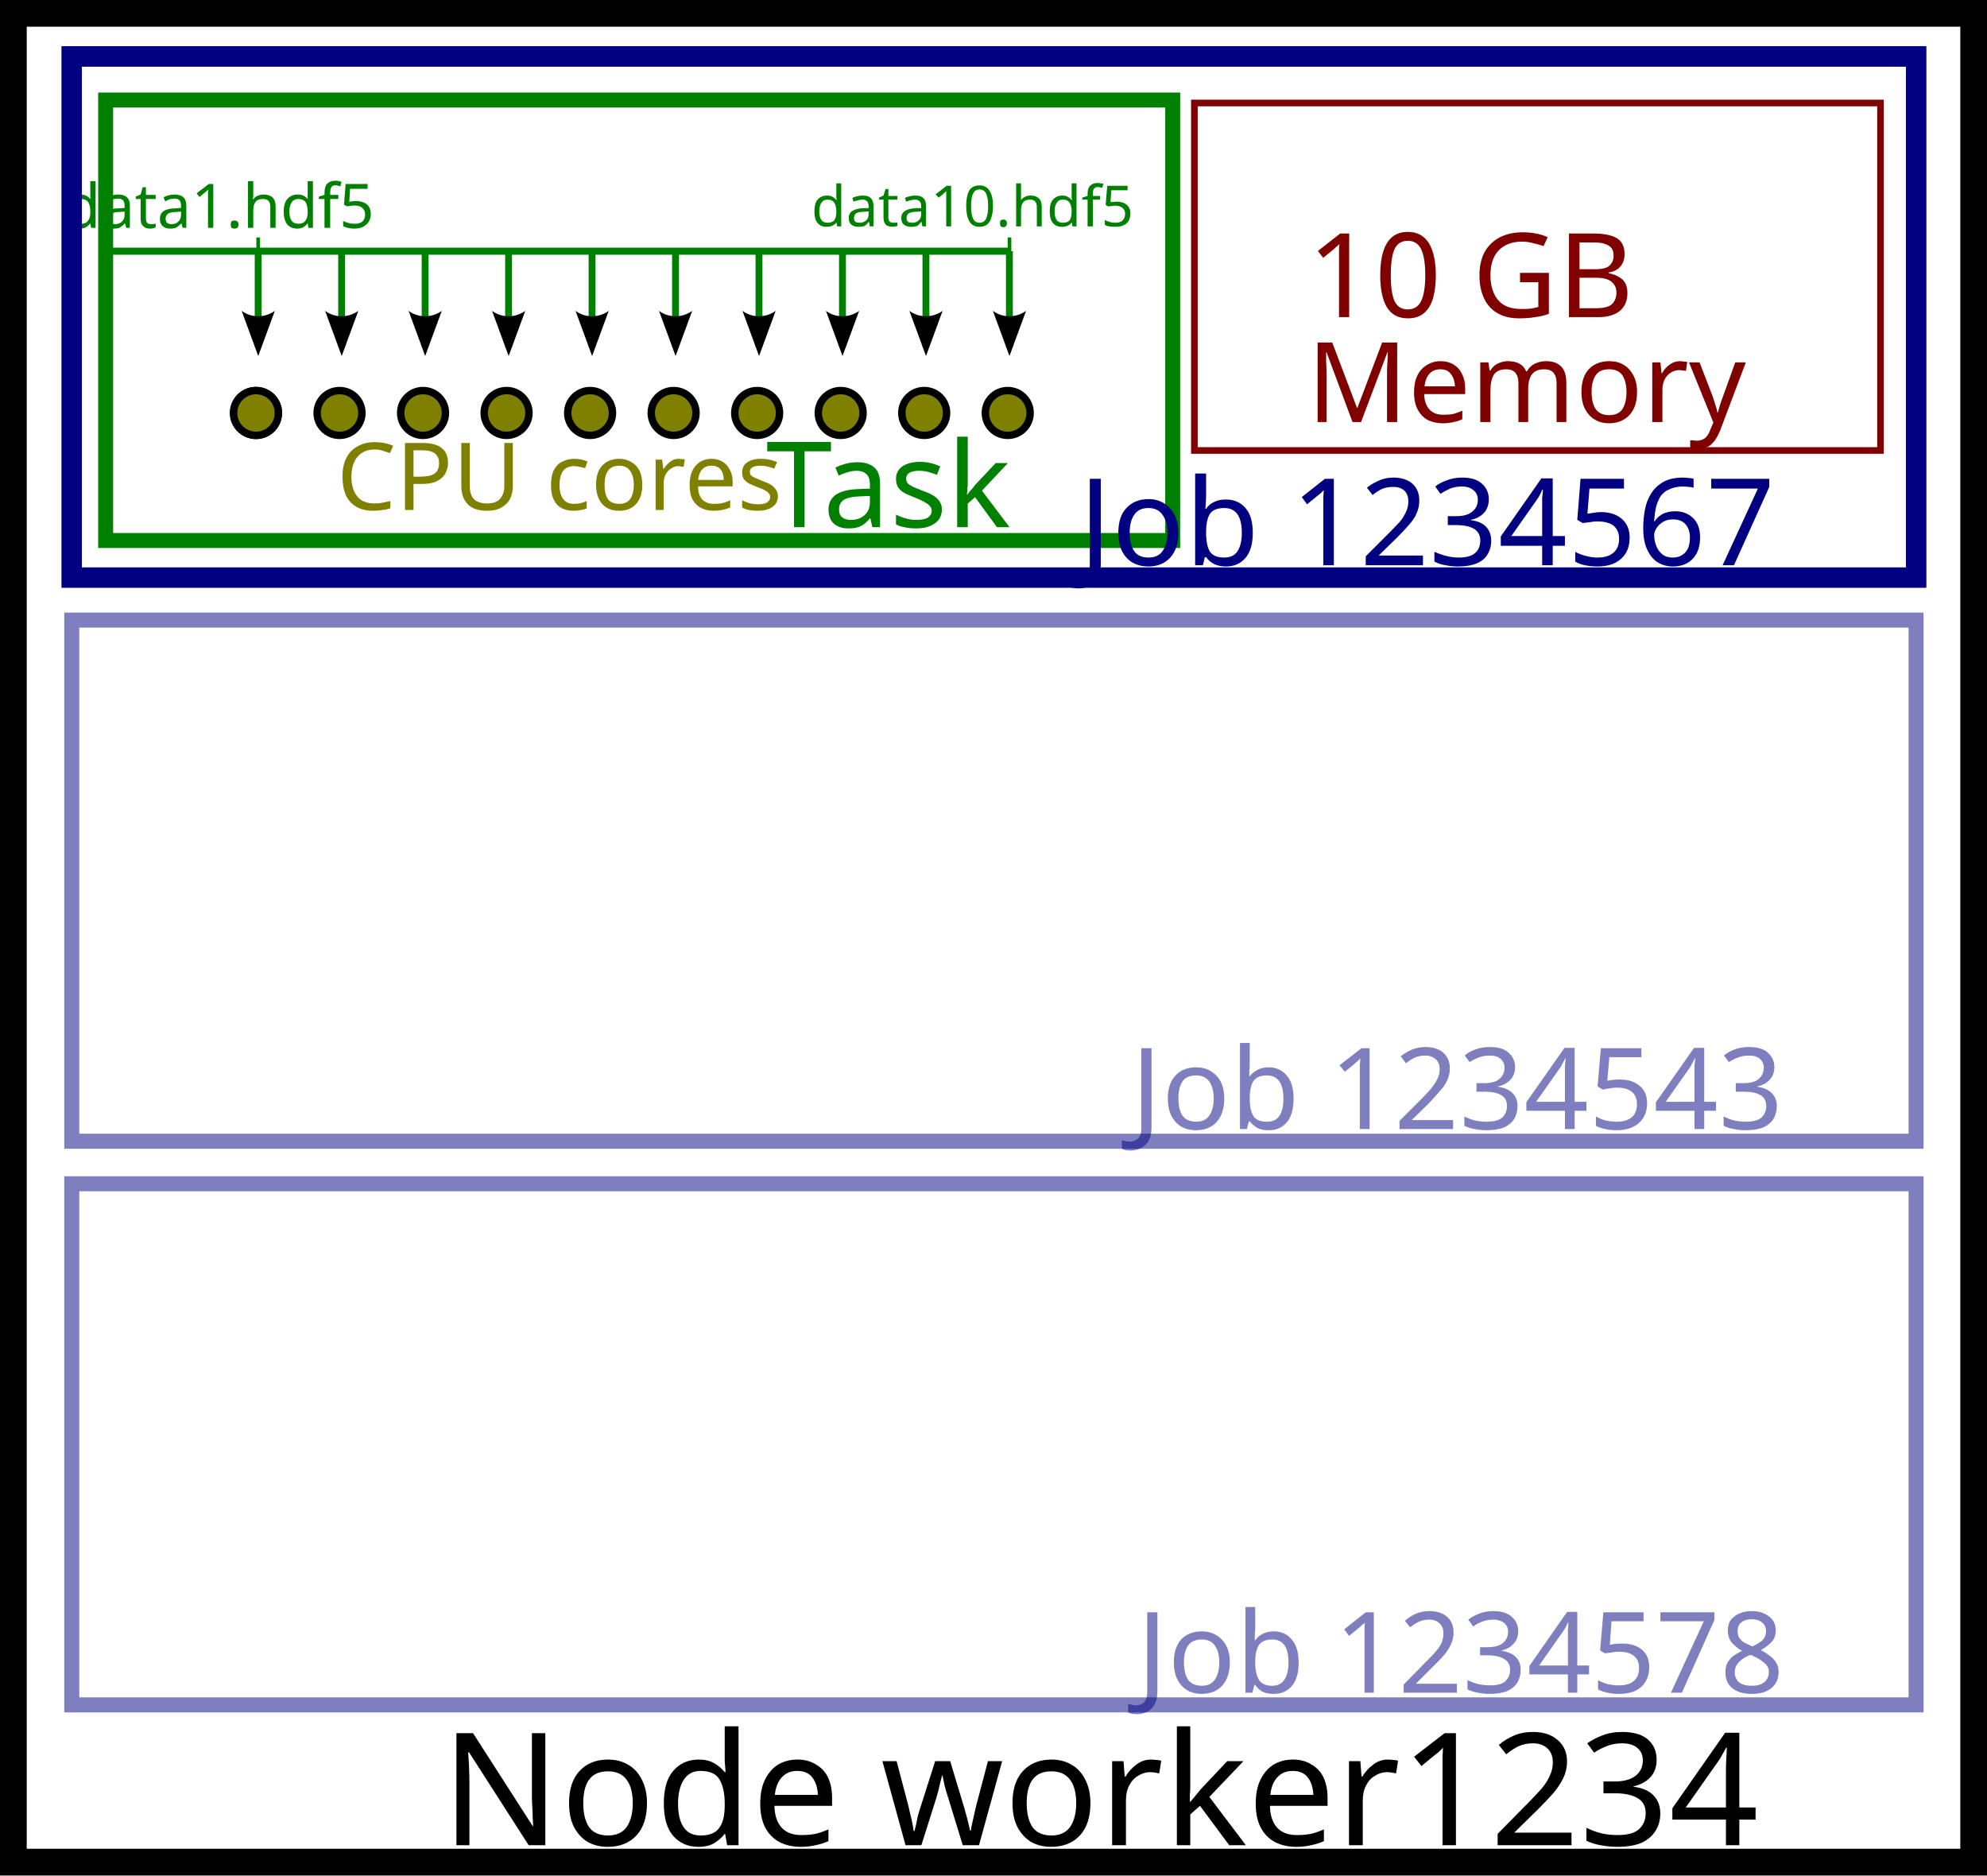
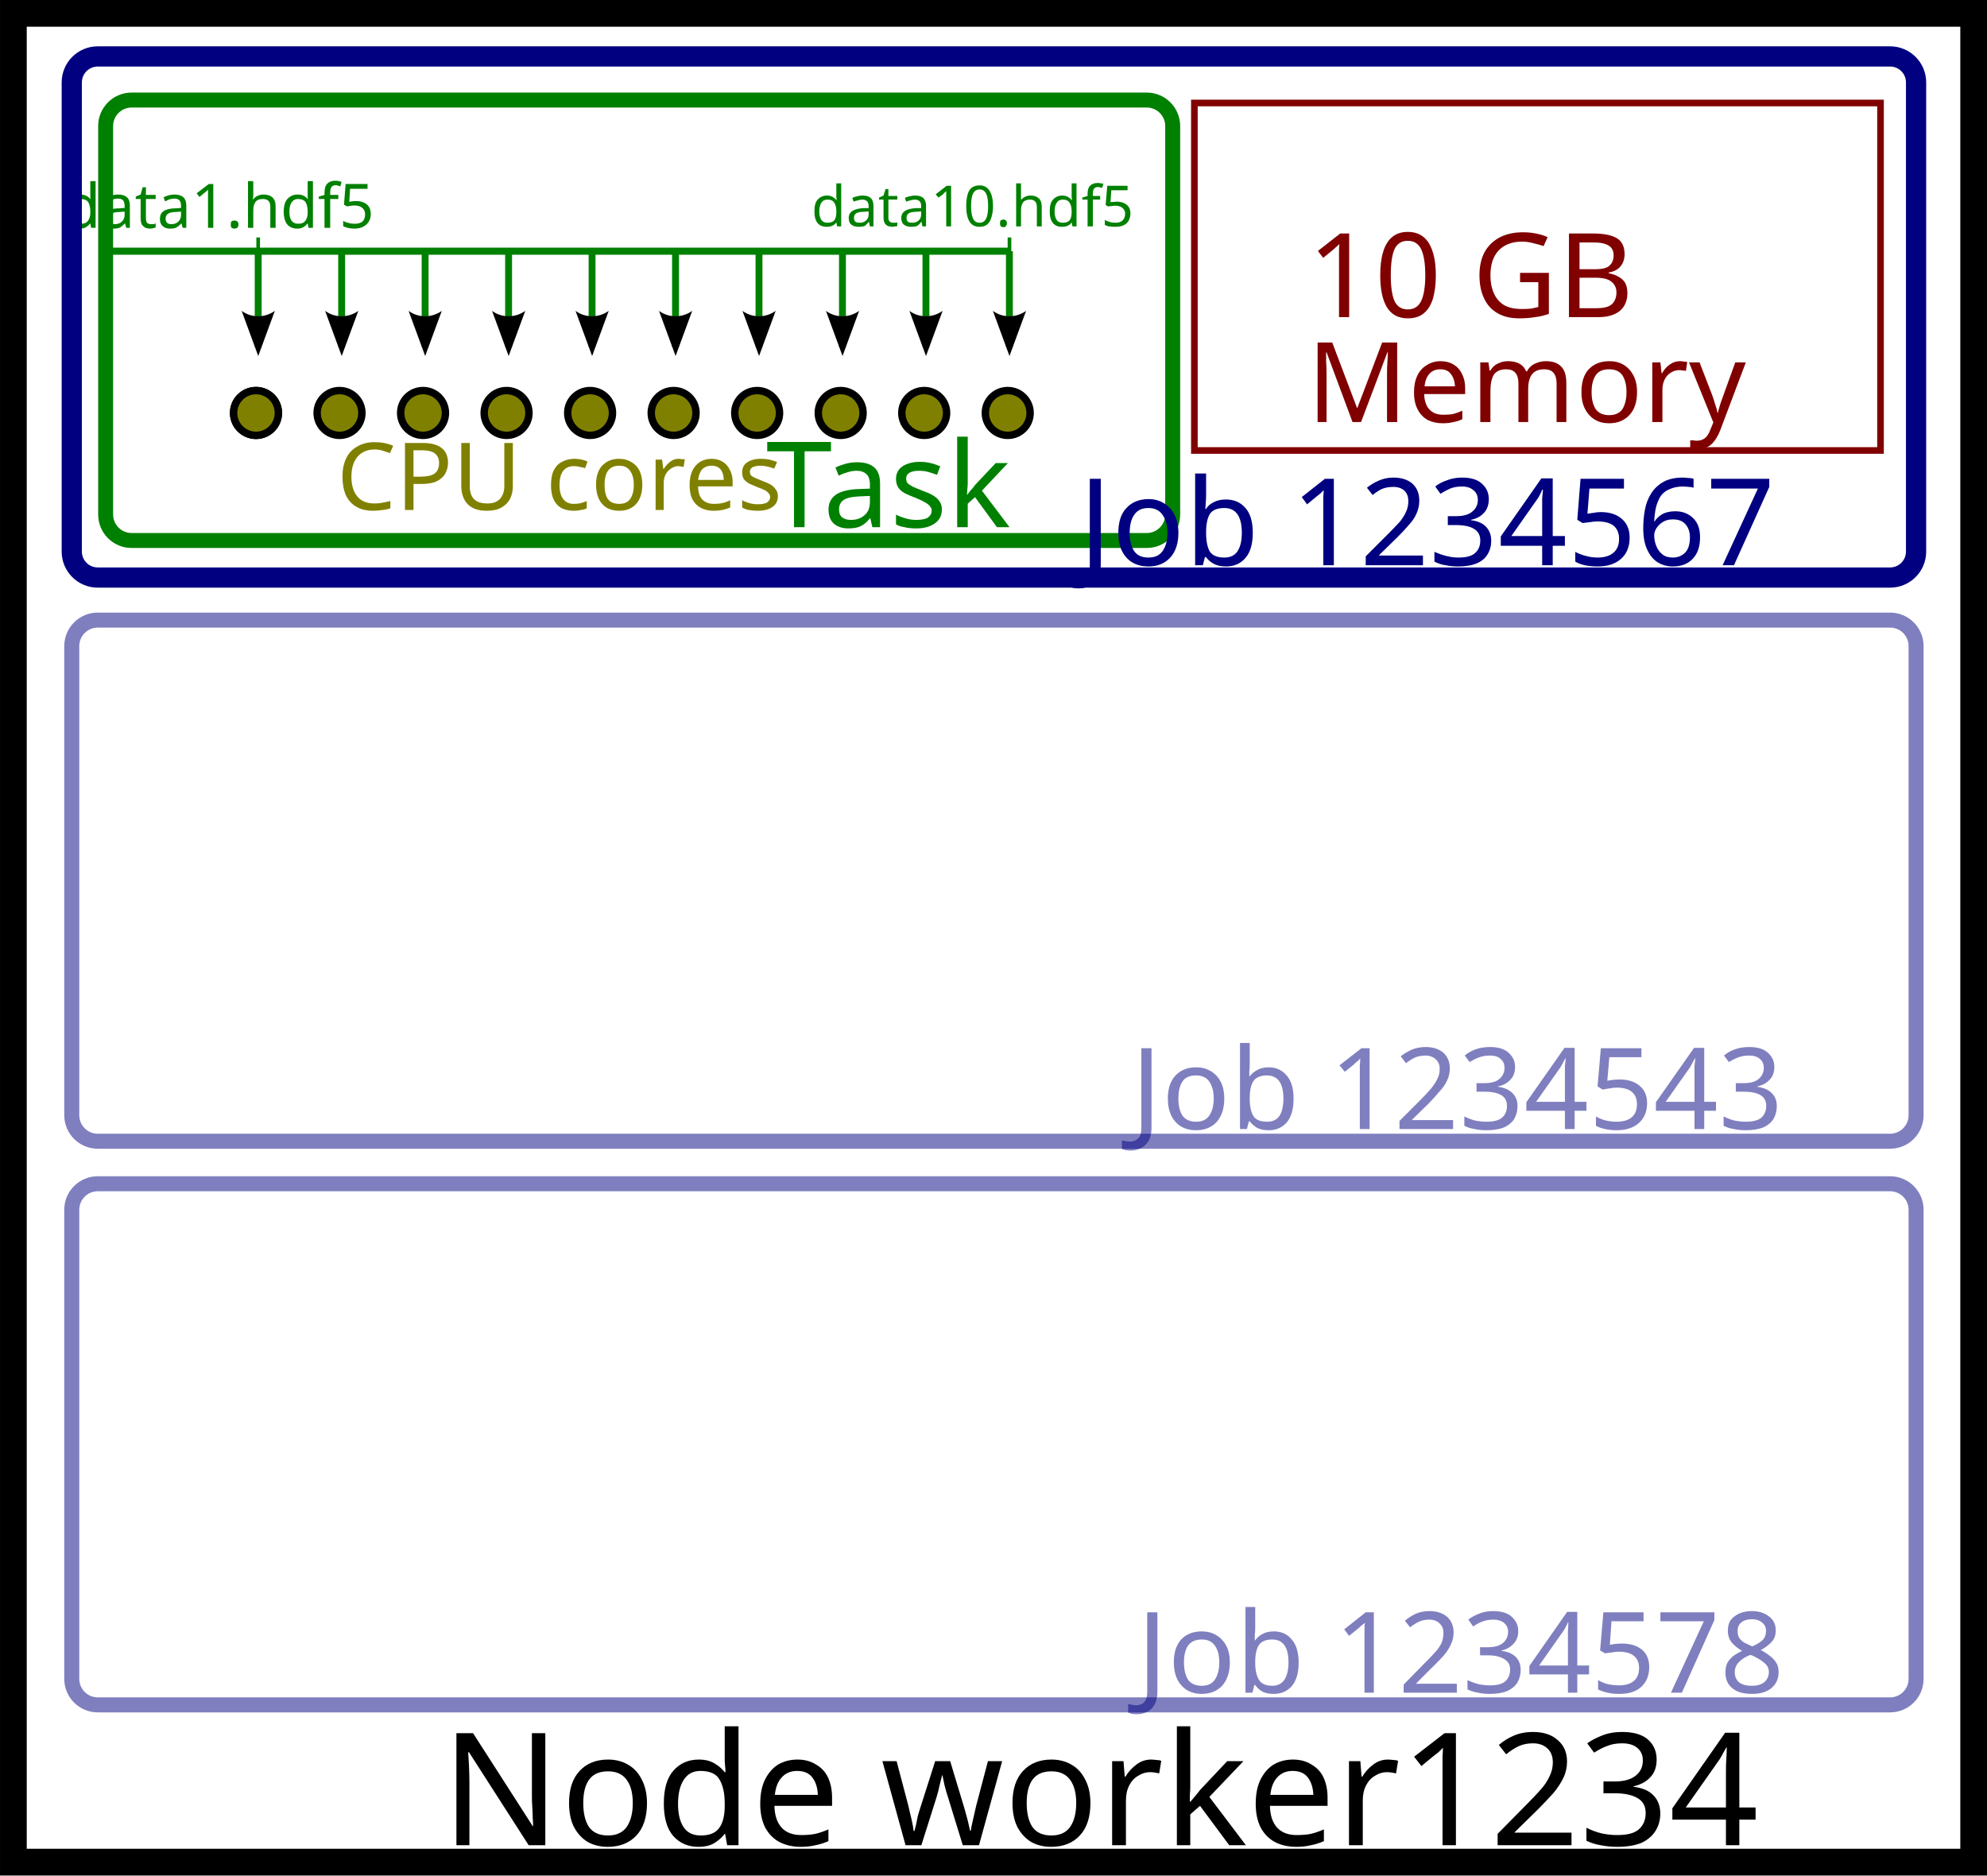
<svg xmlns="http://www.w3.org/2000/svg" xmlns:xlink="http://www.w3.org/1999/xlink" width="76.491mm" height="72.189mm" viewBox="0 0 76.491 72.189" version="1.1" id="svg7751">
  <defs id="defs7745">
    <marker orient="auto" refY="0" refX="0" id="Arrow2Mstart" style="overflow:visible">
      <path id="path3216" style="font-size:12px;fill-rule:evenodd;stroke-width:0.625;stroke-linejoin:round" d="M 8.719,4.034 -2.207,0.016 8.719,-4.002 c -1.745,2.372 -1.735,5.617 -6e-7,8.035 z" transform="scale(0.6)" />
    </marker>
    <marker orient="auto" refY="0" refX="0" id="Arrow2Mend" style="overflow:visible">
      <path id="path3219" style="font-size:12px;fill-rule:evenodd;stroke-width:0.625;stroke-linejoin:round" d="M 8.719,4.034 -2.207,0.016 8.719,-4.002 c -1.745,2.372 -1.735,5.617 -6e-7,8.035 z" transform="scale(-0.6)" />
    </marker>
    <marker orient="auto" refY="0" refX="0" id="marker7709" style="overflow:visible">
      <path id="path7707" style="font-size:12px;fill-rule:evenodd;stroke-width:0.625;stroke-linejoin:round" d="M 8.719,4.034 -2.207,0.016 8.719,-4.002 c -1.745,2.372 -1.735,5.617 -6e-7,8.035 z" transform="scale(0.6)" />
    </marker>
    <marker orient="auto" refY="0" refX="0" id="marker7713" style="overflow:visible">
      <path id="path7711" style="font-size:12px;fill-rule:evenodd;stroke-width:0.625;stroke-linejoin:round" d="M 8.719,4.034 -2.207,0.016 8.719,-4.002 c -1.745,2.372 -1.735,5.617 -6e-7,8.035 z" transform="scale(-0.6)" />
    </marker>
    <marker orient="auto" refY="0" refX="0" id="marker7717" style="overflow:visible">
      <path id="path7715" style="font-size:12px;fill-rule:evenodd;stroke-width:0.625;stroke-linejoin:round" d="M 8.719,4.034 -2.207,0.016 8.719,-4.002 c -1.745,2.372 -1.735,5.617 -6e-7,8.035 z" transform="scale(0.6)" />
    </marker>
    <marker orient="auto" refY="0" refX="0" id="marker7721" style="overflow:visible">
      <path id="path7719" style="font-size:12px;fill-rule:evenodd;stroke-width:0.625;stroke-linejoin:round" d="M 8.719,4.034 -2.207,0.016 8.719,-4.002 c -1.745,2.372 -1.735,5.617 -6e-7,8.035 z" transform="scale(-0.6)" />
    </marker>
    <marker orient="auto" refY="0" refX="0" id="marker7725" style="overflow:visible">
      <path id="path7723" style="font-size:12px;fill-rule:evenodd;stroke-width:0.625;stroke-linejoin:round" d="M 8.719,4.034 -2.207,0.016 8.719,-4.002 c -1.745,2.372 -1.735,5.617 -6e-7,8.035 z" transform="scale(0.6)" />
    </marker>
    <marker orient="auto" refY="0" refX="0" id="marker7729" style="overflow:visible">
      <path id="path7727" style="font-size:12px;fill-rule:evenodd;stroke-width:0.625;stroke-linejoin:round" d="M 8.719,4.034 -2.207,0.016 8.719,-4.002 c -1.745,2.372 -1.735,5.617 -6e-7,8.035 z" transform="scale(-0.6)" />
    </marker>
    <marker orient="auto" refY="0" refX="0" id="Arrow2Mstart-3" style="overflow:visible">
      <path id="path3216-6" style="font-size:12px;fill-rule:evenodd;stroke-width:0.625;stroke-linejoin:round" d="M 8.719,4.034 -2.207,0.016 8.719,-4.002 c -1.745,2.372 -1.735,5.617 -6e-7,8.035 z" transform="scale(0.6)" />
    </marker>
    <marker orient="auto" refY="0" refX="0" id="Arrow2Mend-7" style="overflow:visible">
      <path id="path3219-5" style="font-size:12px;fill-rule:evenodd;stroke-width:0.625;stroke-linejoin:round" d="M 8.719,4.034 -2.207,0.016 8.719,-4.002 c -1.745,2.372 -1.735,5.617 -6e-7,8.035 z" transform="scale(-0.6)" />
    </marker>
  </defs>
  <g id="layer1" transform="translate(-41.40623,-13.03604)">
-     <rect rx="0" ry="0" style="font-size:11px;display:inline;overflow:visible;visibility:visible;fill:none;fill-opacity:1;fill-rule:evenodd;stroke:#000080;stroke-width:0.778;stroke-linecap:round;stroke-linejoin:miter;stroke-miterlimit:4;stroke-dasharray:none;stroke-dashoffset:0;stroke-opacity:1;marker:none;marker-start:none;marker-mid:none;marker-end:none;enable-background:accumulate" id="rect8854" width="70.998" height="20.058" x="44.169" y="15.208" />
    <rect y="13.55" x="41.921" height="71.16" width="75.463" id="rect8868" style="display:inline;overflow:visible;visibility:visible;fill:none;fill-opacity:1;fill-rule:evenodd;stroke:#000000;stroke-width:1.029;stroke-linecap:round;stroke-linejoin:miter;stroke-miterlimit:4;stroke-dasharray:none;stroke-dashoffset:0;stroke-opacity:1;marker:none;marker-start:none;marker-mid:none;marker-end:none;enable-background:accumulate" />
    <text xml:space="preserve" style="font-size:6.032px;line-height:125%;font-family:sans-serif;-inkscape-font-specification:sans-serif;text-align:end;letter-spacing:0px;word-spacing:0px;text-anchor:end;fill:#000000;stroke:none;stroke-width:0.377px;stroke-linecap:butt;stroke-linejoin:miter;stroke-opacity:1" x="116.954" y="84.057" id="text788">
      <tspan id="tspan786" x="116.954" y="84.057" style="text-align:end;text-anchor:end;fill:#000000;stroke:none;stroke-width:0.377px">Node worker1234</tspan>
    </text>
    <rect y="17.001" x="87.385" height="13.373" width="26.413" id="rect8860" style="display:inline;overflow:visible;visibility:visible;fill:none;fill-opacity:1;fill-rule:evenodd;stroke:#800000;stroke-width:0.255;stroke-linecap:round;stroke-linejoin:miter;stroke-miterlimit:4;stroke-dasharray:none;stroke-dashoffset:0;stroke-opacity:1;marker:none;marker-start:none;marker-mid:none;marker-end:none;enable-background:accumulate" />
    <text id="text8862" y="29.283" x="113.409" style="font-style:normal;font-variant:normal;font-weight:normal;font-stretch:normal;font-size:3.685px;line-height:0%;font-family:sans-serif;-inkscape-font-specification:Sans;text-align:end;writing-mode:lr-tb;text-anchor:end;fill:#800000;fill-opacity:1;stroke:none;stroke-width:0.307px;stroke-linecap:butt;stroke-linejoin:miter;stroke-opacity:1" xml:space="preserve">
      <tspan y="29.283" x="113.409" id="tspan8864" style="font-size:4.299px;line-height:1.25;font-family:sans-serif;text-align:end;text-anchor:end;stroke-width:0.307px">Memory</tspan>
    </text>
    <text id="text1741" y="25.243" x="100.539" style="font-style:normal;font-variant:normal;font-weight:normal;font-stretch:normal;font-size:3.874px;line-height:0%;font-family:sans-serif;-inkscape-font-specification:Sans;text-align:center;writing-mode:lr-tb;text-anchor:middle;fill:#800000;fill-opacity:1;stroke:none;stroke-width:0.323px;stroke-linecap:butt;stroke-linejoin:miter;stroke-opacity:1" xml:space="preserve">
      <tspan y="25.243" x="100.539" id="tspan1739" style="font-size:4.52px;line-height:1.25;font-family:sans-serif;stroke-width:0.323px">10 GB</tspan>
    </text>
    <path id="path13503" d="M 51.345,26.388 V 22.705" style="fill:none;fill-rule:evenodd;stroke:#008000;stroke-width:0.265;stroke-linecap:butt;stroke-linejoin:miter;stroke-miterlimit:4;stroke-dasharray:none;stroke-opacity:1;marker-start:url(#Arrow2Mstart)" />
-     <rect style="fill:none;stroke:#008000;stroke-width:0.576;stroke-linejoin:miter;stroke-miterlimit:4;stroke-dasharray:none" id="rect1766" width="41.077" height="16.953" x="45.473" y="16.887" />
+     <rect style="fill:none;stroke:#008000;stroke-width:0.576;stroke-linejoin:miter;stroke-miterlimit:4;stroke-dasharray:none" id="rect1766" width="41.077" height="16.953" x="45.473" y="16.887" rx="1" ry="1" />
    <text id="text1770" y="33.33" x="85.447" style="font-style:normal;font-variant:normal;font-weight:normal;font-stretch:normal;font-size:3.942px;line-height:0%;font-family:sans-serif;-inkscape-font-specification:Sans;text-align:end;writing-mode:lr-tb;text-anchor:end;fill:#008000;fill-opacity:1;stroke:none;stroke-width:0.328px;stroke-linecap:butt;stroke-linejoin:miter;stroke-opacity:1" xml:space="preserve">
      <tspan y="33.33" x="85.447" id="tspan1768" style="font-size:4.598px;line-height:1.25;font-family:sans-serif;text-align:end;text-anchor:end;fill:#008000;stroke:none;stroke-width:0.328px">Task</tspan>
    </text>
    <circle style="fill:#808000;stroke:#000000;stroke-width:0.286;stroke-linejoin:miter;stroke-miterlimit:4;stroke-dasharray:none" id="path1772" cx="51.261" cy="28.931" r="0.862" />
    <text xml:space="preserve" style="font-size:3.61px;line-height:125%;font-family:sans-serif;-inkscape-font-specification:sans-serif;text-align:center;letter-spacing:0px;word-spacing:0px;text-anchor:middle;fill:#808000;stroke:none;stroke-width:0.338px;stroke-linecap:butt;stroke-linejoin:miter;stroke-opacity:1" x="65.292" y="32.666" id="text1776">
      <tspan id="tspan1774" x="65.292" y="32.666" style="font-size:3.61px;fill:#808000;stroke:none;stroke-width:0.338px">CPU cores</tspan>
    </text>
    <use x="0" y="0" xlink:href="#path1772" id="use2202" width="100%" height="100%" />
    <use x="0" y="0" xlink:href="#path1772" transform="translate(3.215384)" id="use2204" width="100%" height="100%" />
    <use x="0" y="0" xlink:href="#path1772" transform="translate(6.430768)" id="use2206" width="100%" height="100%" />
    <use x="0" y="0" xlink:href="#path1772" transform="translate(9.646152)" id="use2208" width="100%" height="100%" />
    <use x="0" y="0" xlink:href="#path1772" transform="translate(12.86154)" id="use2210" width="100%" height="100%" />
    <use x="0" y="0" xlink:href="#path1772" transform="translate(16.07692)" id="use2212" width="100%" height="100%" />
    <use x="0" y="0" xlink:href="#path1772" transform="translate(19.2923)" id="use2214" width="100%" height="100%" />
    <use x="0" y="0" xlink:href="#path1772" transform="translate(22.50769)" id="use2216" width="100%" height="100%" />
    <use x="0" y="0" xlink:href="#path1772" transform="translate(25.72307)" id="use2218" width="100%" height="100%" />
    <use x="0" y="0" xlink:href="#path1772" transform="translate(28.93846)" id="use2220" width="100%" height="100%" />
    <use x="0" y="0" xlink:href="#path13503" transform="translate(3.213241)" id="use2304" width="100%" height="100%" />
    <use x="0" y="0" xlink:href="#path13503" transform="translate(6.426482)" id="use2306" width="100%" height="100%" />
    <use x="0" y="0" xlink:href="#path13503" transform="translate(9.639723)" id="use2308" width="100%" height="100%" />
    <use x="0" y="0" xlink:href="#path13503" transform="translate(12.85296)" id="use2310" width="100%" height="100%" />
    <use x="0" y="0" xlink:href="#path13503" transform="translate(16.06621)" id="use2312" width="100%" height="100%" />
    <use x="0" y="0" xlink:href="#path13503" transform="translate(19.27945)" id="use2314" width="100%" height="100%" />
    <use x="0" y="0" xlink:href="#path13503" transform="translate(22.49269)" id="use2316" width="100%" height="100%" />
    <use x="0" y="0" xlink:href="#path13503" transform="translate(25.70593)" id="use2318" width="100%" height="100%" />
    <use x="0" y="0" xlink:href="#path13503" transform="translate(28.91917)" id="use2320" width="100%" height="100%" />
    <path style="fill:none;fill-rule:evenodd;stroke:#008000;stroke-width:0.273px;stroke-linecap:butt;stroke-linejoin:miter;stroke-opacity:1" d="m 80.264,22.705 c -34.554,0 -34.623,0 -34.623,0" id="path2322" />
    <text xml:space="preserve" style="font-size:2.353px;line-height:125%;font-family:sans-serif;-inkscape-font-specification:sans-serif;text-align:center;letter-spacing:0px;word-spacing:0px;text-anchor:middle;fill:#008000;stroke:none;stroke-width:0.294px;stroke-linecap:butt;stroke-linejoin:miter;stroke-opacity:1" x="51.348" y="21.804" id="text2326">
      <tspan id="tspan2324" x="51.348" y="21.804" style="font-size:2.353px;fill:#008000;stroke:none;stroke-width:0.294px">data1.hdf5</tspan>
    </text>
    <text xml:space="preserve" style="font-size:2.194px;line-height:125%;font-family:sans-serif;-inkscape-font-specification:sans-serif;text-align:center;letter-spacing:0px;word-spacing:0px;text-anchor:middle;fill:#008000;stroke:none;stroke-width:0.274px;stroke-linecap:butt;stroke-linejoin:miter;stroke-opacity:1" x="80.267" y="21.747" id="text2330">
      <tspan id="tspan2328" x="80.267" y="21.747" style="font-size:2.194px;fill:#008000;stroke:none;stroke-width:0.274px">data10.hdf5</tspan>
    </text>
    <path id="path2332" d="m 51.345,23.213 v -1.037" style="fill:none;fill-rule:evenodd;stroke:#008000;stroke-width:0.141;stroke-linecap:butt;stroke-linejoin:miter;stroke-miterlimit:4;stroke-dasharray:none;stroke-opacity:1" />
    <path id="path2334" d="m 80.267,23.213 v -1.037" style="fill:none;fill-rule:evenodd;stroke:#008000;stroke-width:0.141;stroke-linecap:butt;stroke-linejoin:miter;stroke-miterlimit:4;stroke-dasharray:none;stroke-opacity:1" />
    <text xml:space="preserve" style="font-style:normal;font-variant:normal;font-weight:normal;font-stretch:normal;font-size:3.99px;line-height:0%;font-family:sans-serif;-inkscape-font-specification:Sans;text-align:end;writing-mode:lr-tb;text-anchor:end;fill:#000080;fill-opacity:1;stroke:none;stroke-width:0.333px;stroke-linecap:butt;stroke-linejoin:miter;stroke-opacity:1" x="114.926" y="34.794" id="text8856">
      <tspan id="tspan8599" x="114.926" y="34.794" style="font-size:4.655px;line-height:1.25;font-family:sans-serif;text-align:end;text-anchor:end;stroke-width:0.333px">Job 1234567</tspan>
    </text>
-     <rect rx="0" ry="0" style="font-size:11px;display:inline;overflow:visible;visibility:visible;fill:none;fill-opacity:1;fill-rule:evenodd;stroke:#000080;stroke-width:0.778;stroke-linecap:round;stroke-linejoin:miter;stroke-miterlimit:4;stroke-dasharray:none;stroke-dashoffset:0;stroke-opacity:1;marker:none;marker-start:none;marker-mid:none;marker-end:none;enable-background:accumulate" id="rect2336" width="70.998" height="20.058" x="44.169" y="15.208" />
+     <rect rx="1" ry="1" style="font-size:11px;display:inline;overflow:visible;visibility:visible;fill:none;fill-opacity:1;fill-rule:evenodd;stroke:#000080;stroke-width:0.778;stroke-linecap:round;stroke-linejoin:miter;stroke-miterlimit:4;stroke-dasharray:none;stroke-dashoffset:0;stroke-opacity:1;marker:none;marker-start:none;marker-mid:none;marker-end:none;enable-background:accumulate" id="rect2336" width="70.998" height="20.058" x="44.169" y="15.208" />
    <text xml:space="preserve" style="font-style:normal;font-variant:normal;font-weight:normal;font-stretch:normal;font-size:3.738px;line-height:0%;font-family:sans-serif;-inkscape-font-specification:Sans;text-align:end;writing-mode:lr-tb;text-anchor:end;opacity:0.5;fill:#000080;fill-opacity:1;stroke:none;stroke-width:0.312px;stroke-linecap:butt;stroke-linejoin:miter;stroke-opacity:1" x="114.907" y="56.492" id="text2389">
      <tspan id="tspan2387" x="114.907" y="56.492" style="font-size:4.361px;line-height:1.25;font-family:sans-serif;text-align:end;text-anchor:end;stroke-width:0.312px">Job 1234543</tspan>
    </text>
-     <rect rx="0" ry="0" style="font-size:11px;display:inline;overflow:visible;visibility:visible;opacity:0.5;fill:none;fill-opacity:1;fill-rule:evenodd;stroke:#000080;stroke-width:0.578;stroke-linecap:round;stroke-linejoin:miter;stroke-miterlimit:4;stroke-dasharray:none;stroke-dashoffset:0;stroke-opacity:1;marker:none;marker-start:none;marker-mid:none;marker-end:none;enable-background:accumulate" id="rect2391" width="70.998" height="20.058" x="44.169" y="36.904" />
+     <rect rx="1" ry="1" style="font-size:11px;display:inline;overflow:visible;visibility:visible;opacity:0.5;fill:none;fill-opacity:1;fill-rule:evenodd;stroke:#000080;stroke-width:0.578;stroke-linecap:round;stroke-linejoin:miter;stroke-miterlimit:4;stroke-dasharray:none;stroke-dashoffset:0;stroke-opacity:1;marker:none;marker-start:none;marker-mid:none;marker-end:none;enable-background:accumulate" id="rect2391" width="70.998" height="20.058" x="44.169" y="36.904" />
    <text xml:space="preserve" style="font-style:normal;font-variant:normal;font-weight:normal;font-stretch:normal;font-size:3.708px;line-height:0%;font-family:sans-serif;-inkscape-font-specification:Sans;text-align:end;writing-mode:lr-tb;text-anchor:end;opacity:0.5;fill:#000080;fill-opacity:1;stroke:none;stroke-width:0.309px;stroke-linecap:butt;stroke-linejoin:miter;stroke-opacity:1" x="114.905" y="78.189" id="text2397">
      <tspan id="tspan2395" x="114.905" y="78.189" style="font-size:4.326px;line-height:1.25;font-family:sans-serif;text-align:end;text-anchor:end;stroke-width:0.309px">Job 1234578</tspan>
    </text>
-     <rect rx="0" ry="0" style="font-size:11px;display:inline;overflow:visible;visibility:visible;opacity:0.5;fill:none;fill-opacity:1;fill-rule:evenodd;stroke:#000080;stroke-width:0.578;stroke-linecap:round;stroke-linejoin:miter;stroke-miterlimit:4;stroke-dasharray:none;stroke-dashoffset:0;stroke-opacity:1;marker:none;marker-start:none;marker-mid:none;marker-end:none;enable-background:accumulate" id="rect2399" width="70.998" height="20.058" x="44.169" y="58.599" />
+     <rect rx="1" ry="1" style="font-size:11px;display:inline;overflow:visible;visibility:visible;opacity:0.5;fill:none;fill-opacity:1;fill-rule:evenodd;stroke:#000080;stroke-width:0.578;stroke-linecap:round;stroke-linejoin:miter;stroke-miterlimit:4;stroke-dasharray:none;stroke-dashoffset:0;stroke-opacity:1;marker:none;marker-start:none;marker-mid:none;marker-end:none;enable-background:accumulate" id="rect2399" width="70.998" height="20.058" x="44.169" y="58.599" />
  </g>
</svg>
